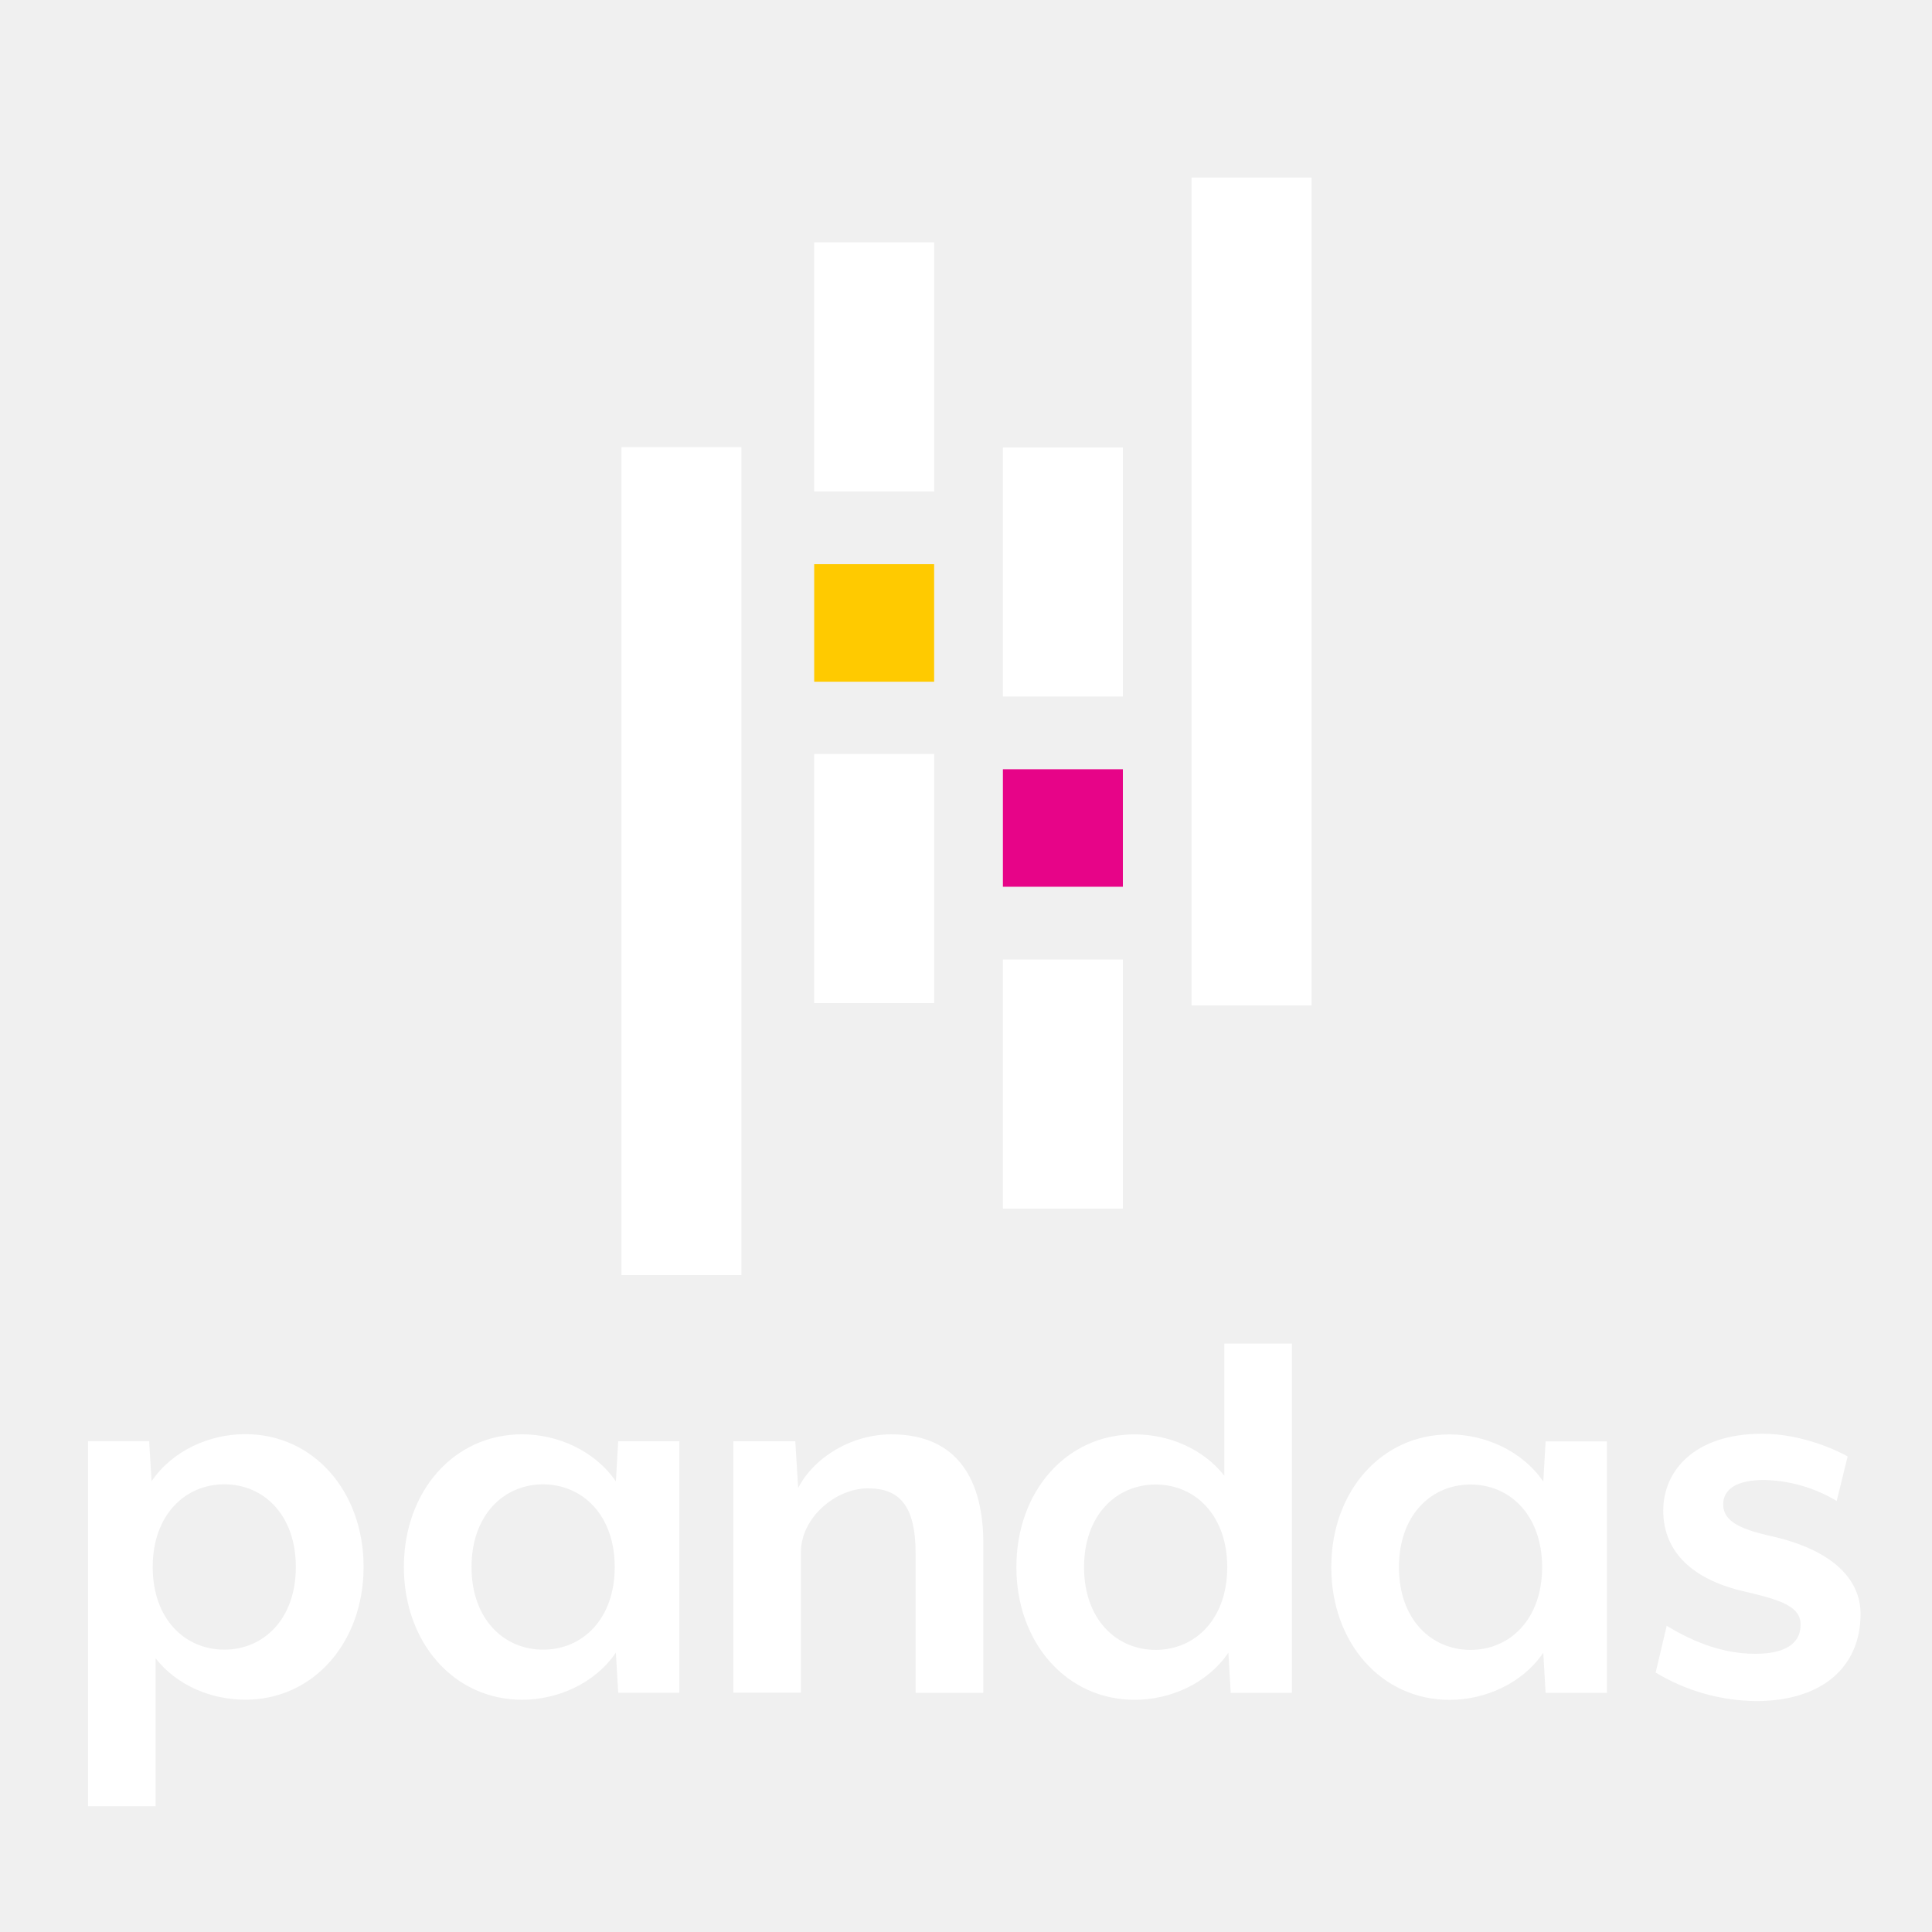
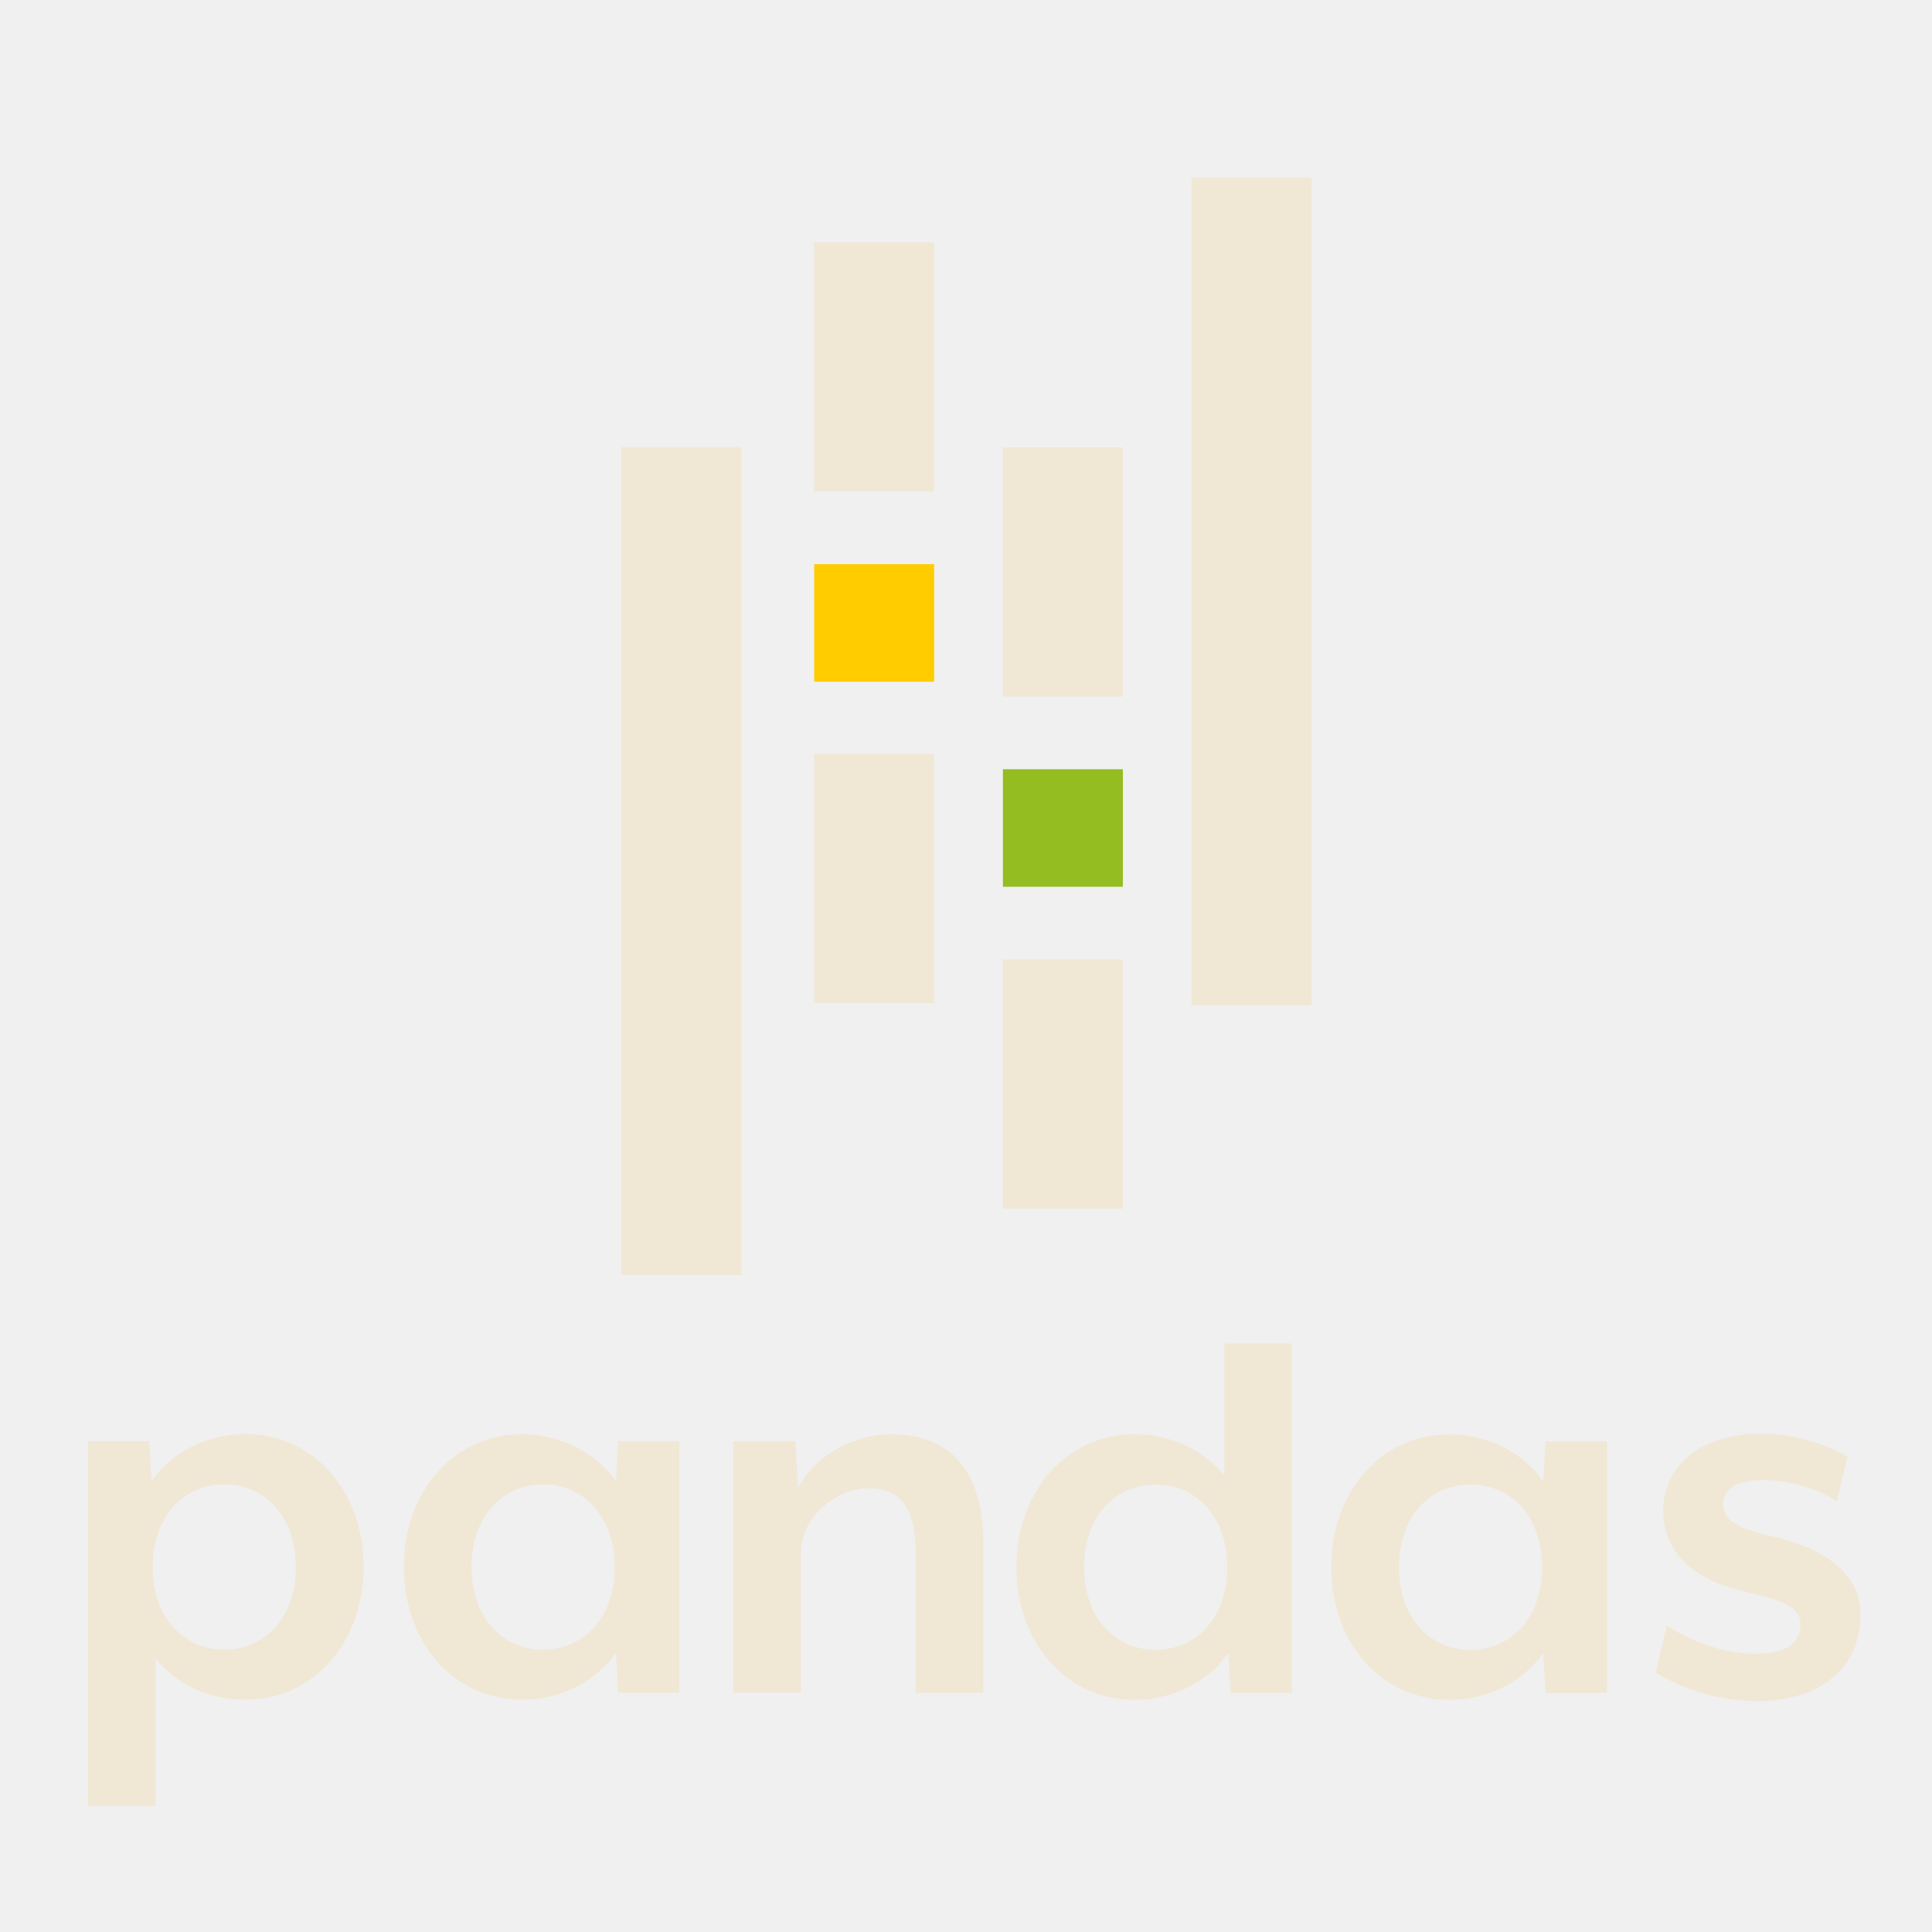
- <svg xmlns="http://www.w3.org/2000/svg" viewBox="0 0 128 128">
-   <path style="-inkscape-stroke:none" d="M16.25 112.609c-2.238 0-4.513-.925-5.941-2.739v9.796H5.833v-24.18h4.049l.159 2.651c1.389-2.044 3.857-3.124 6.21-3.121 4.511 0 7.838 3.779 7.838 8.795 0 5.015-3.329 8.801-7.84 8.799zm-1.387-14.27c-2.613 0-4.746 2.044-4.746 5.477 0 3.433 2.12 5.477 4.744 5.477 2.623 0 4.739-2.044 4.739-5.477 0-3.433-2.116-5.477-4.737-5.477zm26.095 13.811l-.155-2.66c-1.388 2.043-3.857 3.123-6.208 3.123-4.513 0-7.837-3.781-7.837-8.795 0-5.013 3.317-8.795 7.837-8.792 2.35 0 4.82 1.088 6.208 3.123l.155-2.66h4.05v16.663zm-4.974-13.81c-2.613 0-4.744 2.044-4.744 5.477 0 3.433 2.12 5.477 4.744 5.477 2.623 0 4.743-2.044 4.743-5.475 0-3.43-2.12-5.466-4.743-5.479zm24.678 13.814v-9.228c0-3.24-1.12-4.32-3.163-4.32-2.12 0-4.435 1.927-4.437 4.241v9.296H48.59V95.489h4.1l.191 3.087c1.12-2.122 3.627-3.548 6.172-3.548 4.434 0 6.095 3.087 6.095 7.214v9.912zm20.877.002l-.155-2.662c-1.387 2.044-3.855 3.123-6.209 3.123-4.512 0-7.837-3.78-7.837-8.794 0-5.014 3.318-8.793 7.837-8.793 2.236 0 4.513.927 5.94 2.74v-8.755h4.473v23.141zm-4.972-13.802c-2.624 0-4.746 2.044-4.746 5.477 0 3.433 2.12 5.475 4.743 5.478 2.624 0 4.744-2.045 4.744-5.478s-2.12-5.477-4.741-5.477zm25.833 13.804l-.154-2.66c-1.389 2.044-3.858 3.124-6.209 3.122-4.513 0-7.837-3.78-7.837-8.793 0-5.014 3.318-8.795 7.837-8.793 2.351 0 4.82 1.089 6.209 3.124l.155-2.66h4.06v16.66zm-4.974-13.804c-2.623 0-4.743 2.044-4.743 5.477 0 3.433 2.12 5.478 4.743 5.478s4.744-2.045 4.744-5.478-2.12-5.477-4.744-5.477zm18.938 14.346a13.094 13.094 0 01-6.673-1.89l.732-3.095c1.35.81 3.394 1.853 5.862 1.853 1.774 0 3.009-.54 3.009-1.93 0-1.194-1.272-1.619-3.549-2.159-4.086-.888-5.553-3.047-5.551-5.4 0-2.613 2.044-5.09 6.557-5.09 2.739 0 5.129 1.197 5.66 1.504l-.725 2.95a9.692 9.692 0 00-4.82-1.39c-1.813 0-2.701.617-2.701 1.62 0 1.117 1.158 1.62 2.932 2.044 4.395.926 6.17 2.97 6.17 5.208 0 3.579-2.624 5.775-6.903 5.775zM53.942 16.057h7.947V32.56h-7.947zm0 33.898h7.947v16.502h-7.947z" color="#000" fill="#FFFFFF" />
-   <path style="-inkscape-stroke:none" d="M53.942 37.379h7.947v7.786h-7.947z" color="#000" fill="#ffca00" />
-   <path style="-inkscape-stroke:none" d="M41.175 29.626h7.947V84.48h-7.947zm25.27 33.944h7.948v16.502h-7.948zm0-33.924h7.948v16.502h-7.948z" color="#000" fill="#FFFFFF" />
-   <path style="-inkscape-stroke:none" d="M66.445 50.965h7.948v7.785h-7.948z" color="#000" fill="#e70488" />
-   <path style="-inkscape-stroke:none" d="M78.945 11.762h7.948v54.853h-7.948z" color="#000" fill="#FFFFFF" />
+ <svg xmlns="http://www.w3.org/2000/svg" viewBox="0 0 128 128" version="1.1" id="svg12">
+   <defs id="defs16" />
+   <path style="-inkscape-stroke:none;fill:#f0e7d5;fill-opacity:1" d="M16.25 112.609c-2.238 0-4.513-.925-5.941-2.739v9.796H5.833v-24.18h4.049l.159 2.651c1.389-2.044 3.857-3.124 6.21-3.121 4.511 0 7.838 3.779 7.838 8.795 0 5.015-3.329 8.801-7.84 8.799zm-1.387-14.27c-2.613 0-4.746 2.044-4.746 5.477 0 3.433 2.12 5.477 4.744 5.477 2.623 0 4.739-2.044 4.739-5.477 0-3.433-2.116-5.477-4.737-5.477zm26.095 13.811l-.155-2.66c-1.388 2.043-3.857 3.123-6.208 3.123-4.513 0-7.837-3.781-7.837-8.795 0-5.013 3.317-8.795 7.837-8.792 2.35 0 4.82 1.088 6.208 3.123l.155-2.66h4.05v16.663zm-4.974-13.81c-2.613 0-4.744 2.044-4.744 5.477 0 3.433 2.12 5.477 4.744 5.477 2.623 0 4.743-2.044 4.743-5.475 0-3.43-2.12-5.466-4.743-5.479zm24.678 13.814v-9.228c0-3.24-1.12-4.32-3.163-4.32-2.12 0-4.435 1.927-4.437 4.241v9.296H48.59V95.489h4.1l.191 3.087c1.12-2.122 3.627-3.548 6.172-3.548 4.434 0 6.095 3.087 6.095 7.214v9.912zm20.877.002l-.155-2.662c-1.387 2.044-3.855 3.123-6.209 3.123-4.512 0-7.837-3.78-7.837-8.794 0-5.014 3.318-8.793 7.837-8.793 2.236 0 4.513.927 5.94 2.74v-8.755h4.473v23.141zm-4.972-13.802c-2.624 0-4.746 2.044-4.746 5.477 0 3.433 2.12 5.475 4.743 5.478 2.624 0 4.744-2.045 4.744-5.478s-2.12-5.477-4.741-5.477zm25.833 13.804l-.154-2.66c-1.389 2.044-3.858 3.124-6.209 3.122-4.513 0-7.837-3.78-7.837-8.793 0-5.014 3.318-8.795 7.837-8.793 2.351 0 4.82 1.089 6.209 3.124l.155-2.66h4.06v16.66zm-4.974-13.804c-2.623 0-4.743 2.044-4.743 5.477 0 3.433 2.12 5.478 4.743 5.478s4.744-2.045 4.744-5.478-2.12-5.477-4.744-5.477zm18.938 14.346a13.094 13.094 0 01-6.673-1.89l.732-3.095c1.35.81 3.394 1.853 5.862 1.853 1.774 0 3.009-.54 3.009-1.93 0-1.194-1.272-1.619-3.549-2.159-4.086-.888-5.553-3.047-5.551-5.4 0-2.613 2.044-5.09 6.557-5.09 2.739 0 5.129 1.197 5.66 1.504l-.725 2.95a9.692 9.692 0 00-4.82-1.39c-1.813 0-2.701.617-2.701 1.62 0 1.117 1.158 1.62 2.932 2.044 4.395.926 6.17 2.97 6.17 5.208 0 3.579-2.624 5.775-6.903 5.775zM53.942 16.057h7.947V32.56h-7.947zm0 33.898h7.947v16.502h-7.947z" color="#000" fill="#FFFFFF" id="path2" />
+   <path style="-inkscape-stroke:none;fill:#ffcc00;fill-opacity:1" d="M53.942 37.379h7.947v7.786h-7.947z" color="#000" fill="#ffca00" id="path4" />
+   <path style="-inkscape-stroke:none;fill:#f0e7d5;fill-opacity:1" d="M41.175 29.626h7.947V84.48h-7.947zm25.27 33.944h7.948v16.502h-7.948zm0-33.924h7.948v16.502h-7.948z" color="#000" fill="#FFFFFF" id="path6" />
+   <path style="-inkscape-stroke:none;fill:#93bd20;fill-opacity:1" d="M66.445 50.965h7.948v7.785h-7.948z" color="#000" fill="#e70488" id="path8" />
+   <path style="-inkscape-stroke:none;fill:#f0e7d5;fill-opacity:1" d="M78.945 11.762h7.948v54.853h-7.948z" color="#000" fill="#FFFFFF" id="path10" />
</svg>
